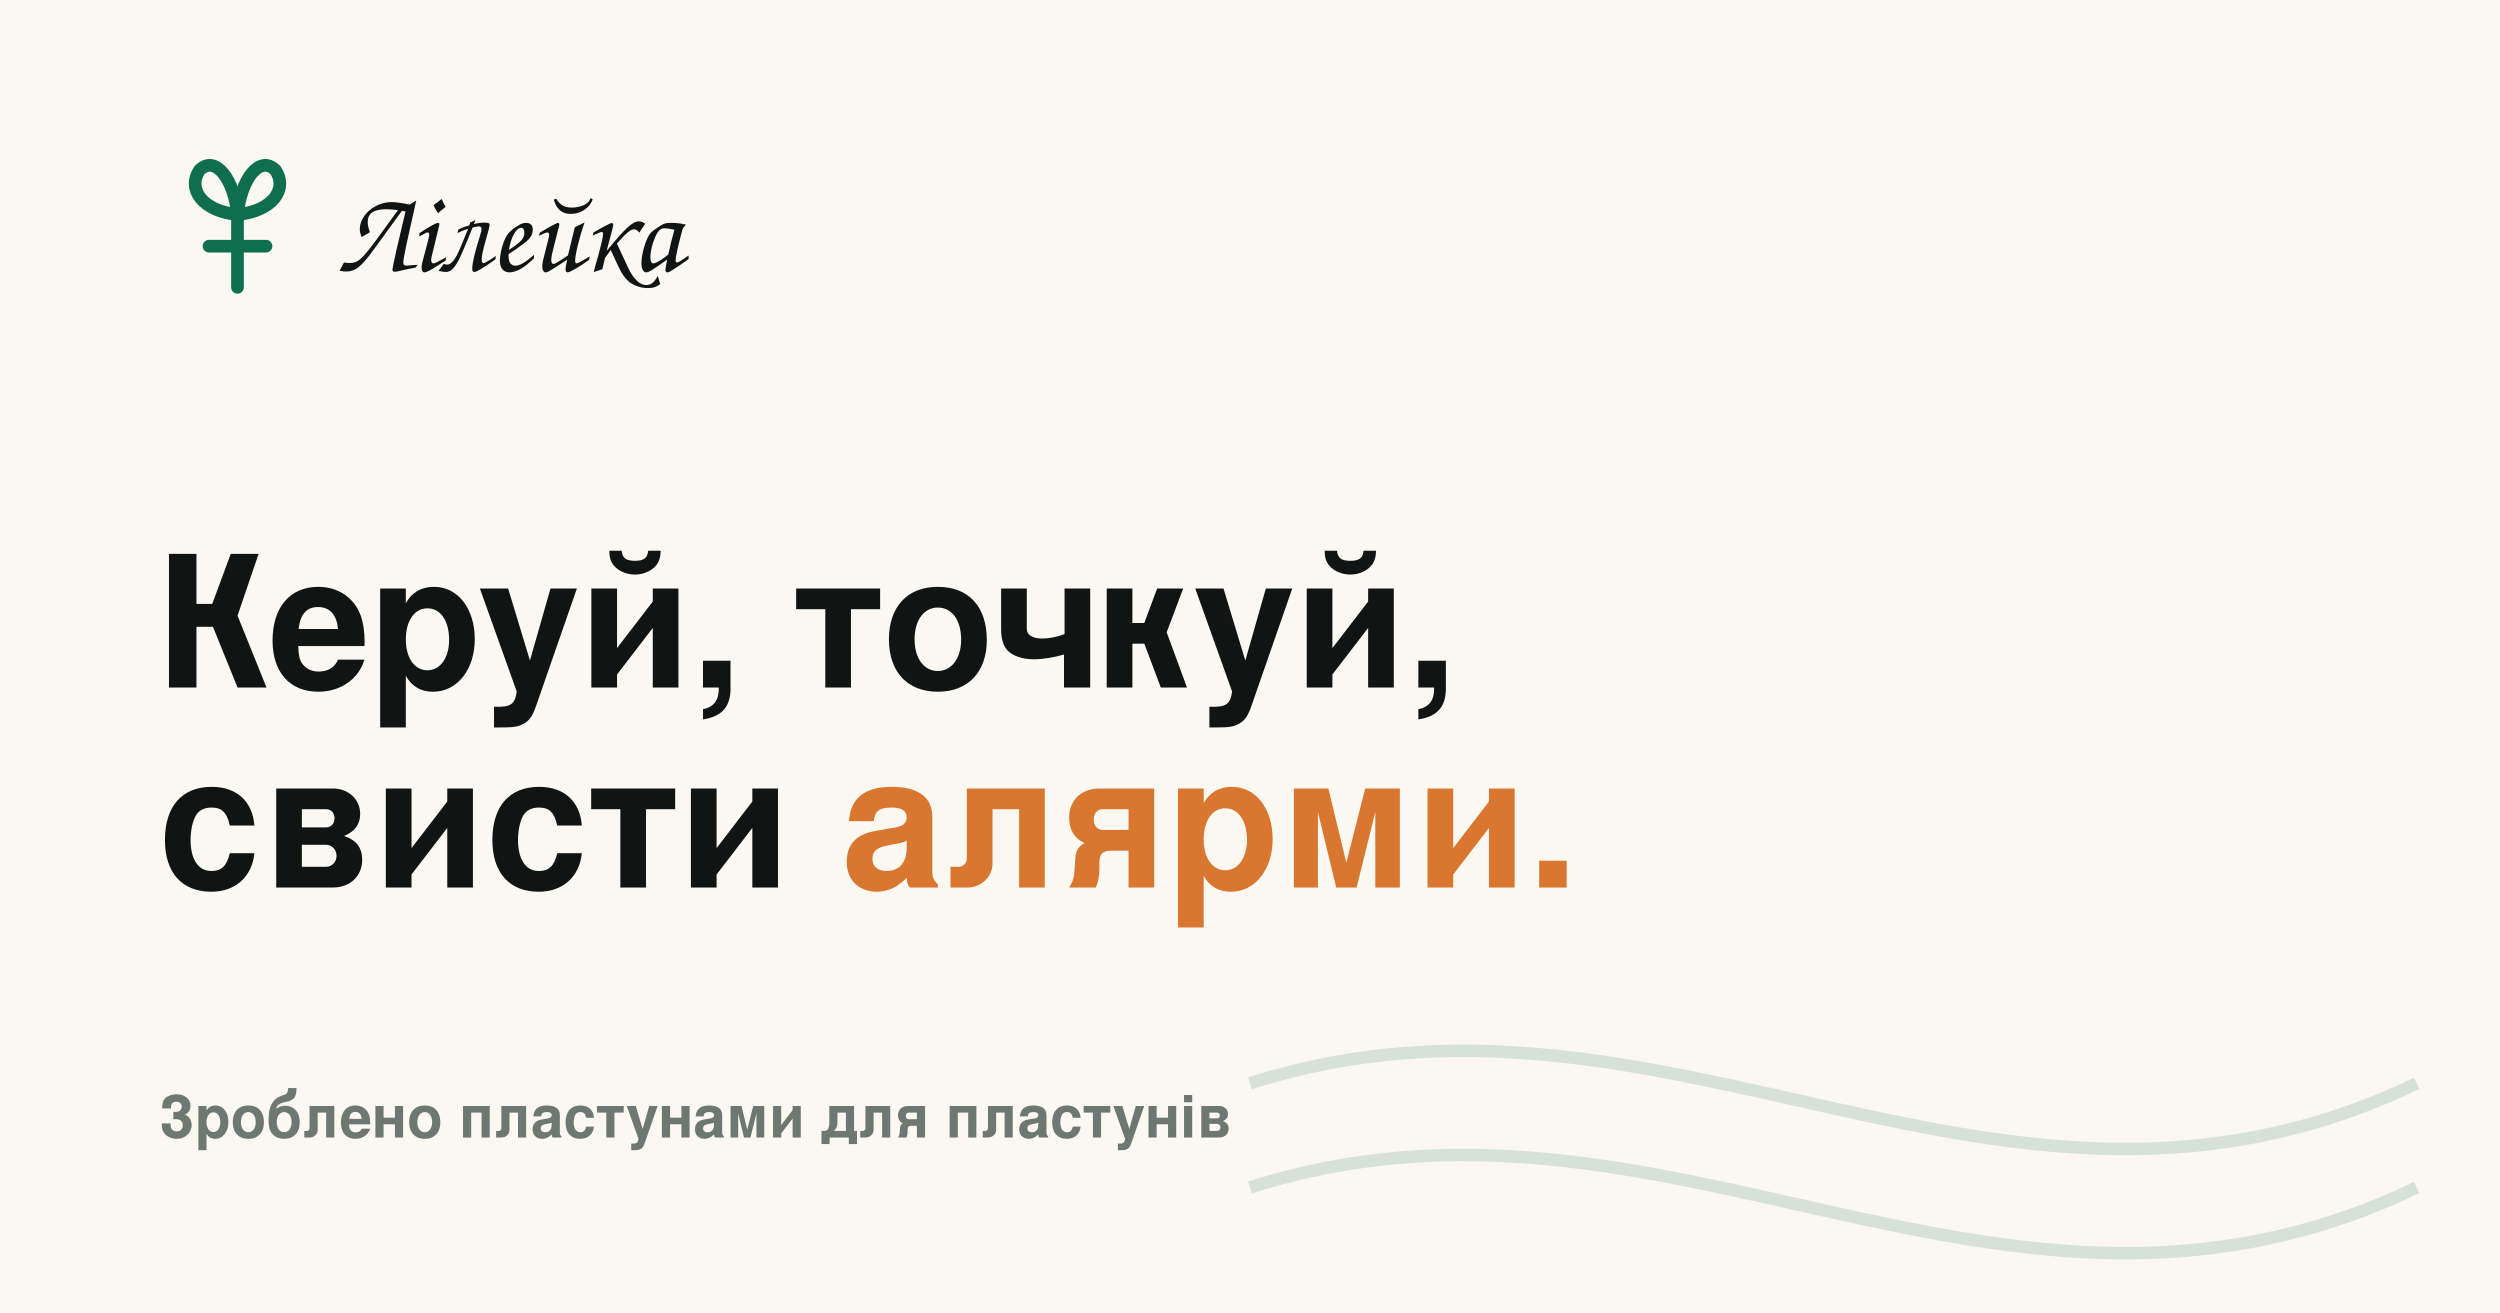
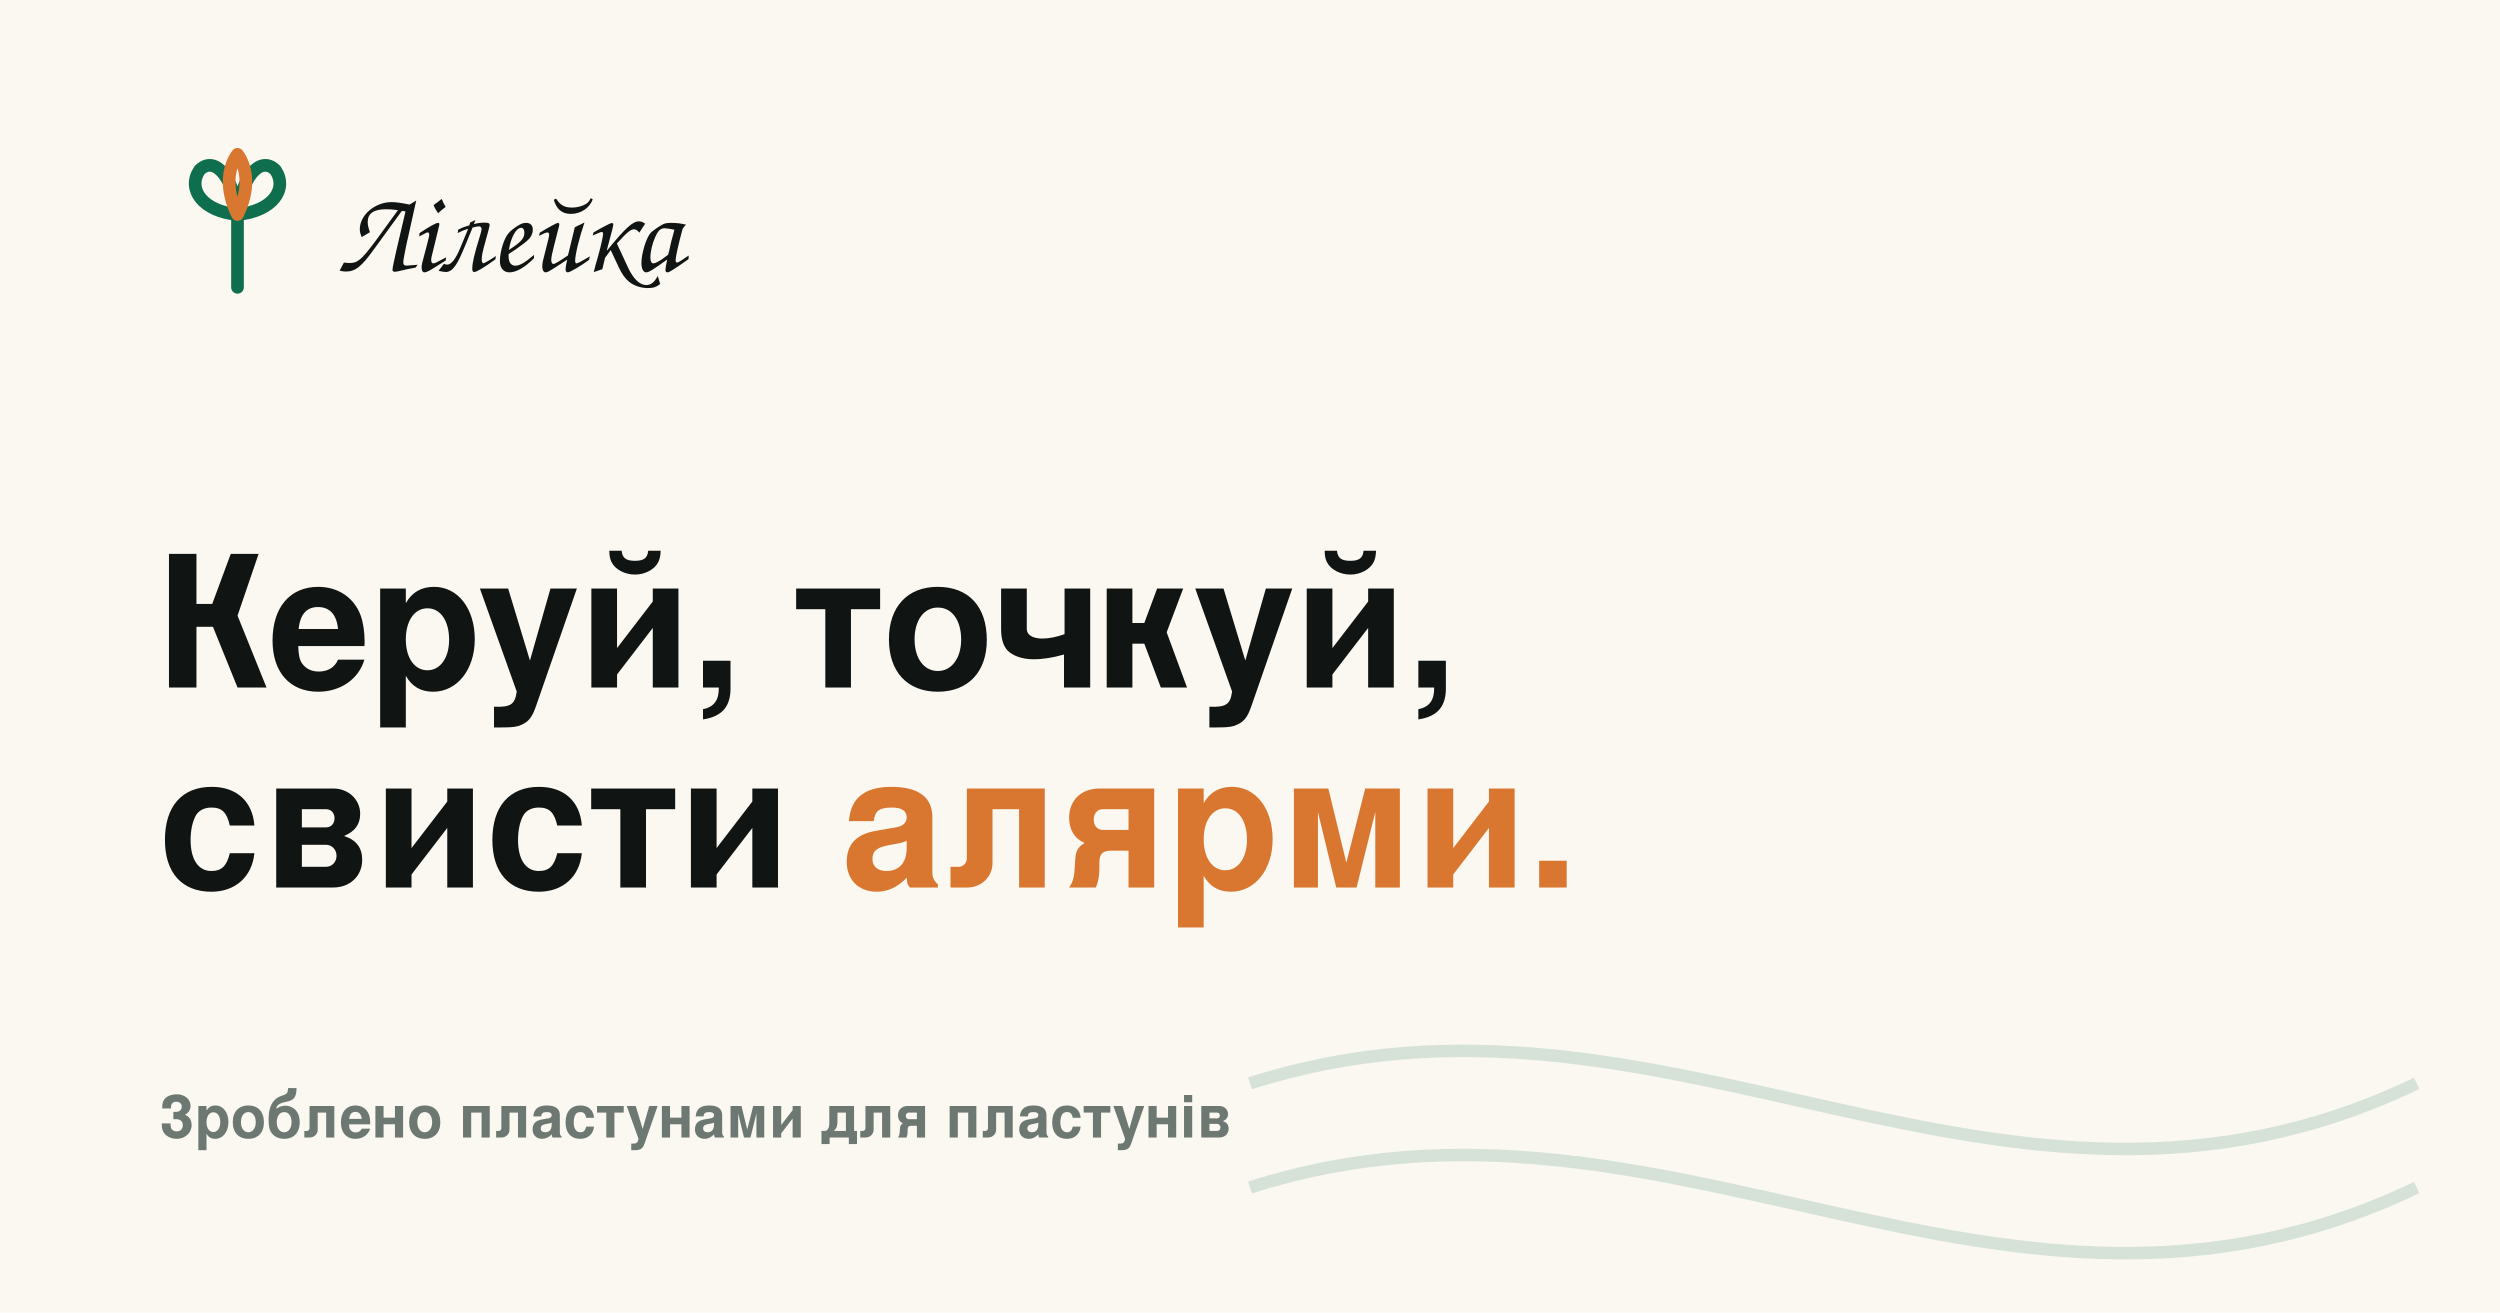
<svg xmlns="http://www.w3.org/2000/svg" viewBox="0 0 1200 630" width="1200" height="630">
  <rect width="1200" height="630" fill="#FBF8F1" />
  <g fill="none" stroke="#0E6E4E" stroke-width="6" opacity="0.16">
    <path d="M600 520 C800 456 960 616 1160 520" />
    <path d="M600 570 C800 506 960 666 1160 570" />
  </g>
  <g fill="none" stroke="#0E6E4E" stroke-width="8" stroke-linecap="round" stroke-linejoin="round" transform="translate(76 68) scale(0.76)">
    <path d="M50 92 V46" />
    <path d="M50 46 C28 44 18 30 26 18 C36 8 48 24 50 46 Z" />
    <path d="M50 46 C72 44 82 30 74 18 C64 8 52 24 50 46 Z" />
-     <path d="M32 66 H68" />
+     <path d="M50 46 C42 30 44 16 50 8 C56 16 58 30 50 46 Z" stroke="#D9762F" />
  </g>
  <text x="162" y="130" font-family="Patrick Hand, Comic Sans MS, cursive" font-size="56" fill="#101413">Лілейка</text>
  <text x="76" y="330" font-family="Karla, Helvetica, Arial, sans-serif" font-size="88" font-weight="800" fill="#101413">Керуй, точкуй,</text>
  <text x="76" y="426" font-family="Karla, Helvetica, Arial, sans-serif" font-size="88" font-weight="800" fill="#101413">свисти <tspan fill="#D9762F">алярми.</tspan>
  </text>
  <text x="76" y="546" font-family="Karla, Helvetica, Arial, sans-serif" font-size="28" font-weight="600" fill="#6E7873">Зроблено пластунами для пластунів</text>
</svg>
